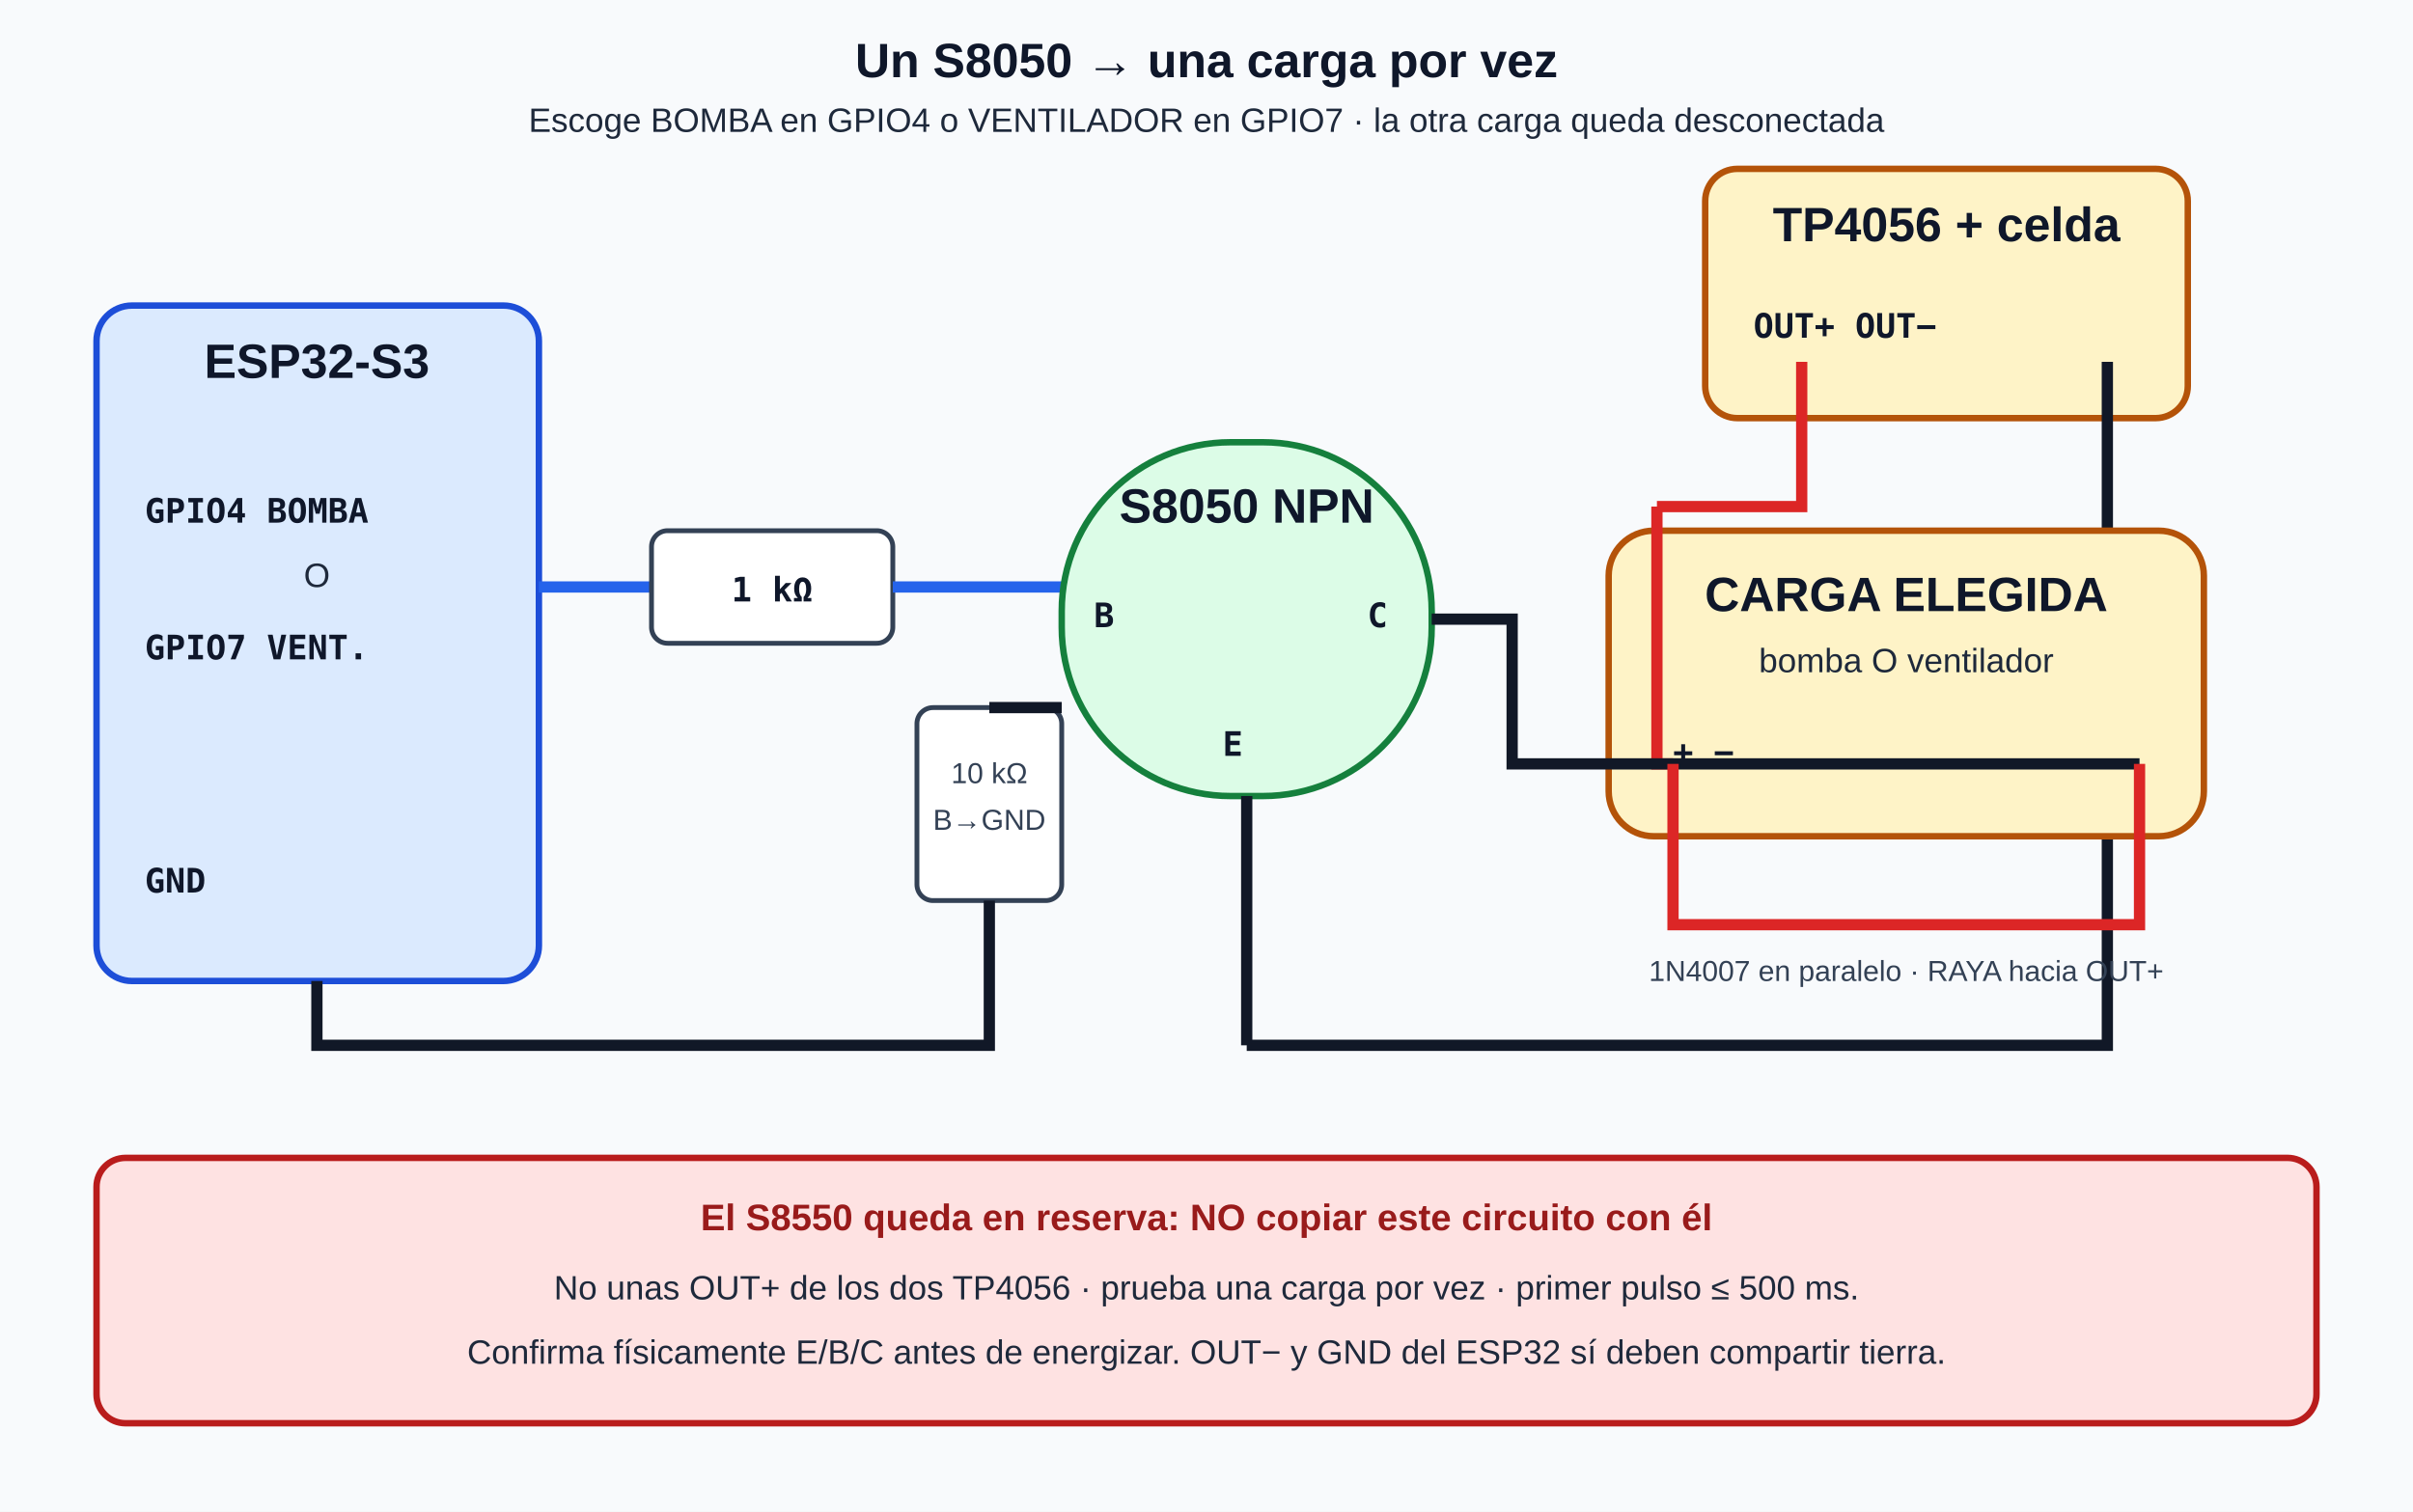
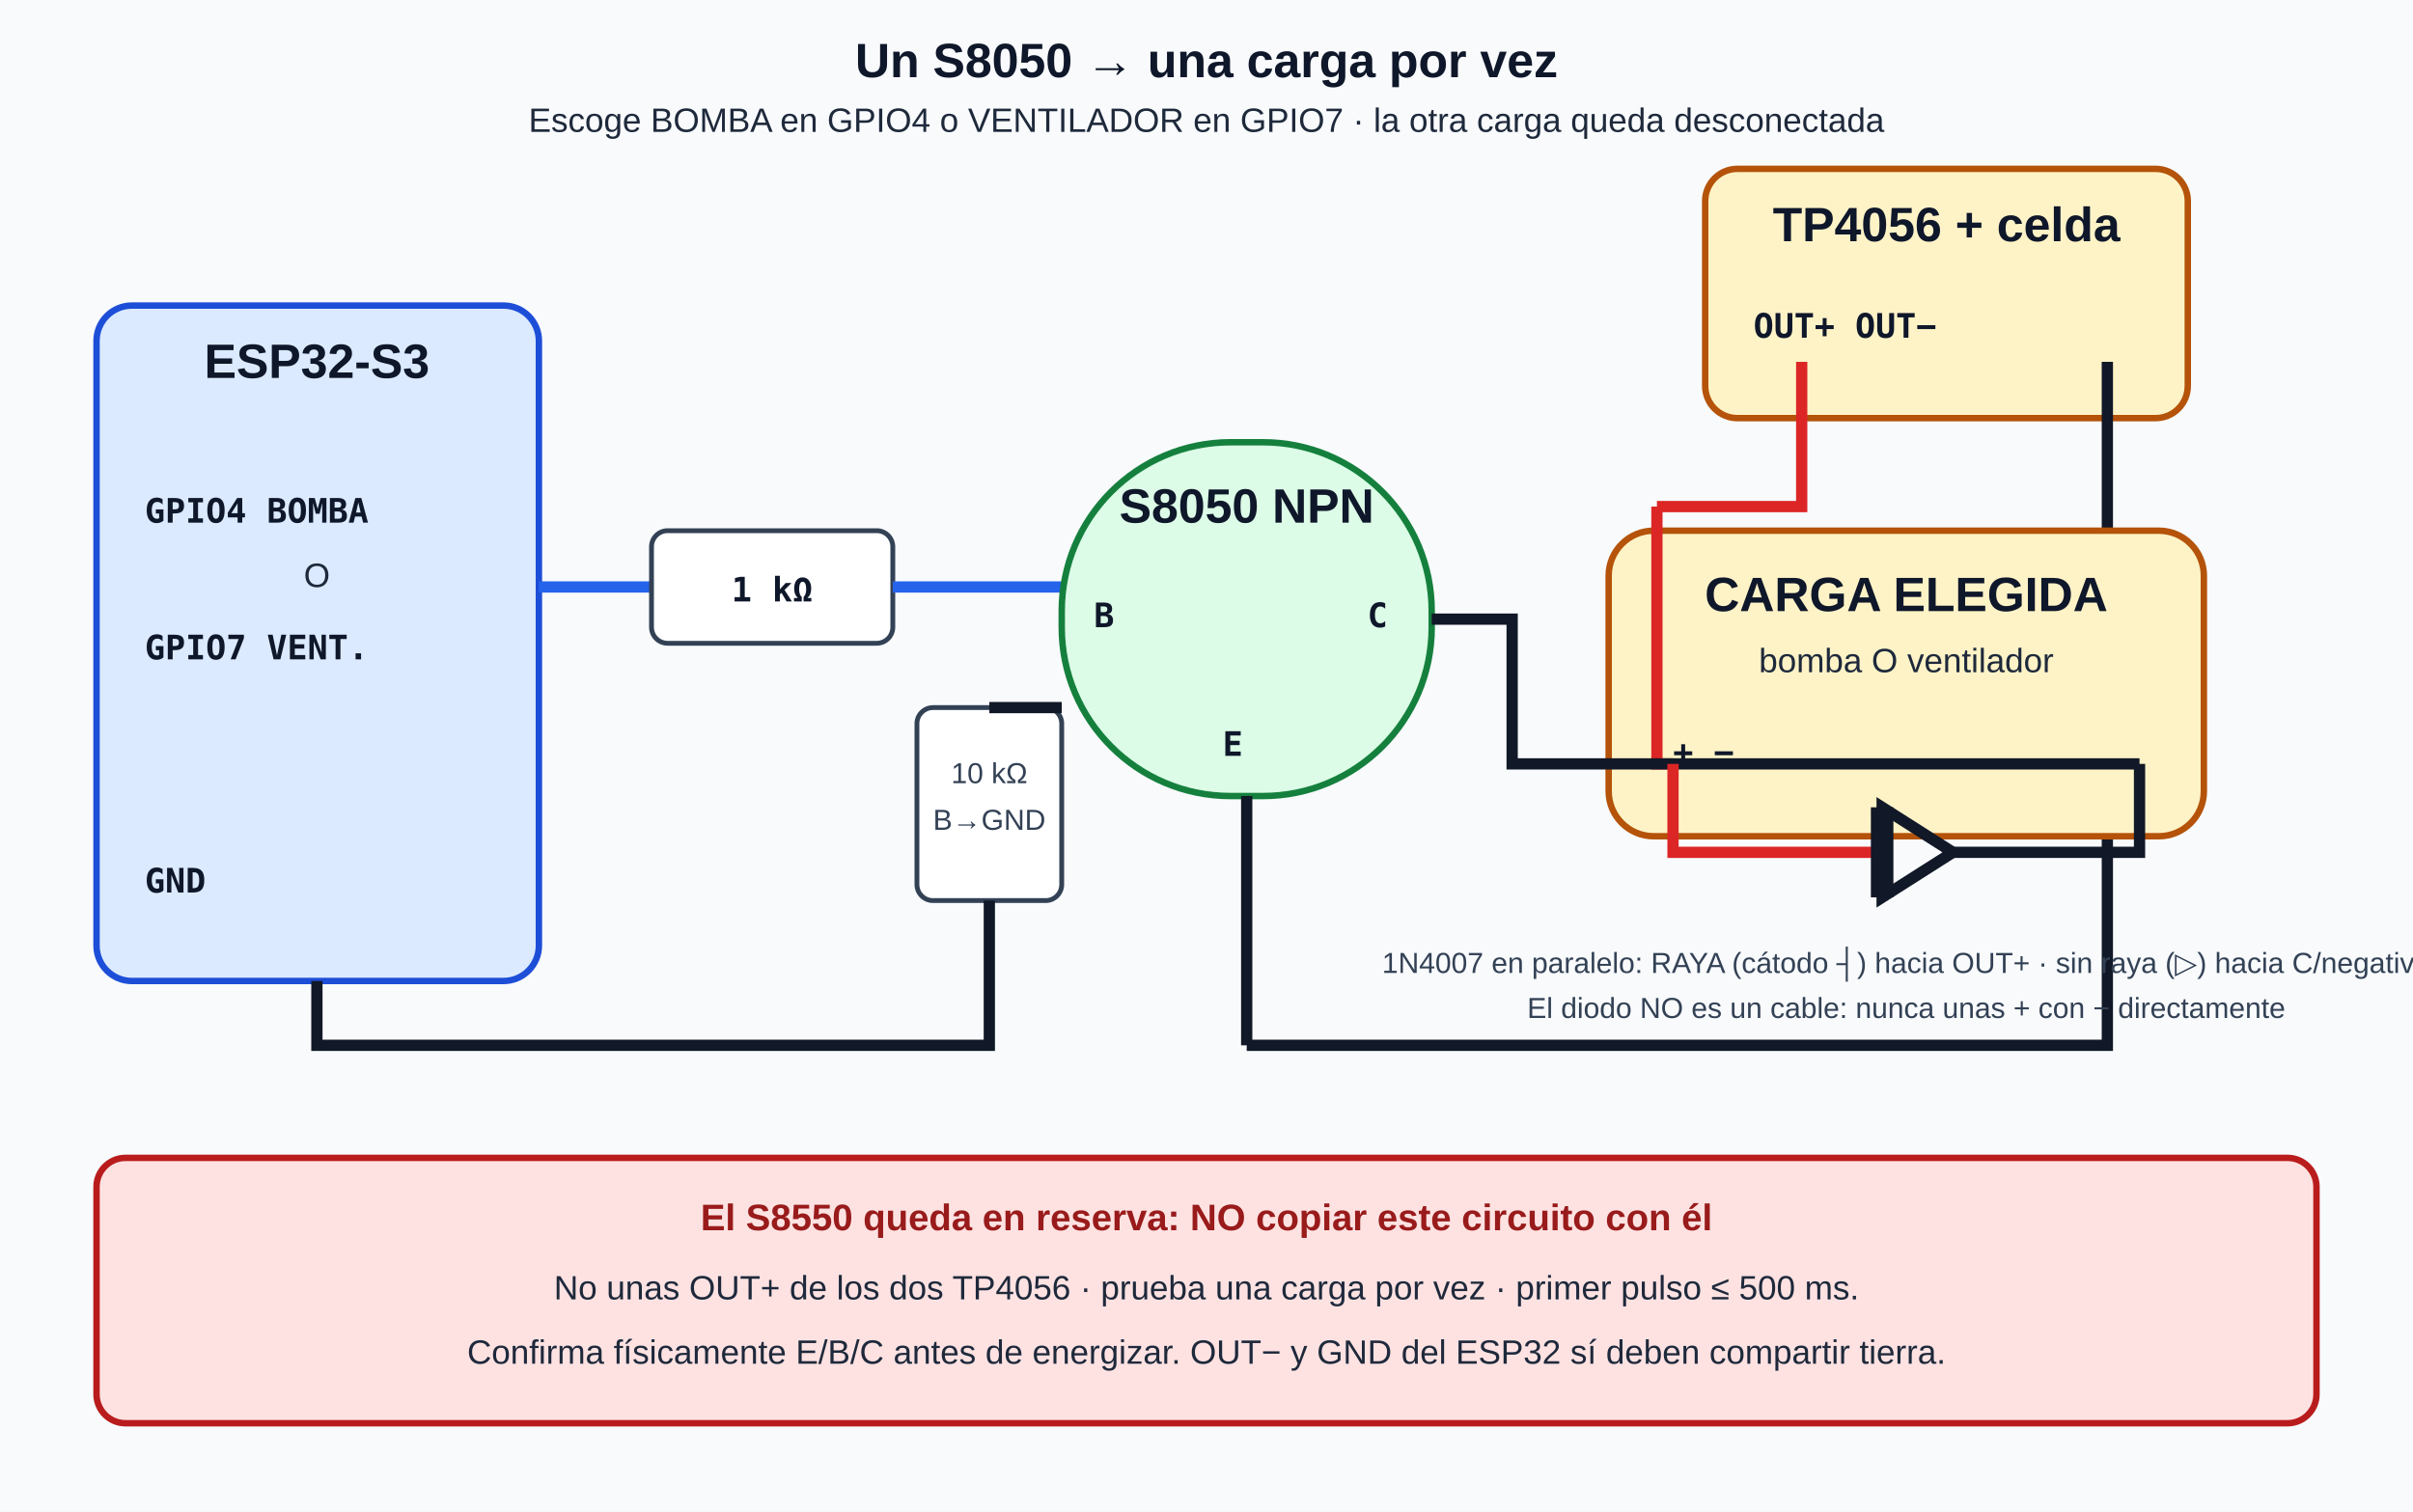
<svg xmlns="http://www.w3.org/2000/svg" width="1500" height="940" viewBox="0 0 1500 940">
  <style>
    .bg{fill:#f8fafc}.box{fill:#fff;stroke:#334155;stroke-width:3}.mcu{fill:#dbeafe;stroke:#1d4ed8;stroke-width:4}.power{fill:#fef3c7;stroke:#b45309;stroke-width:4}.tr{fill:#dcfce7;stroke:#15803d;stroke-width:4}.warn{fill:#fee2e2;stroke:#b91c1c;stroke-width:4}.h{font:700 30px Arial;fill:#0f172a}.t{font:21px Arial;fill:#1e293b}.pin{font:700 21px monospace;fill:#0f172a}.small{font:18px Arial;fill:#334155}.wire{fill:none;stroke-width:7}.red{stroke:#dc2626}.black{stroke:#111827}.blue{stroke:#2563eb}.danger{font:700 23px Arial;fill:#991b1b}
  </style>
  <rect class="bg" width="1500" height="940" />
  <text class="h" x="750" y="48" text-anchor="middle">Un S8050 → una carga por vez</text>
  <text class="t" x="750" y="82" text-anchor="middle">Escoge BOMBA en GPIO4 o VENTILADOR en GPIO7 · la otra carga queda desconectada</text>
  <rect class="mcu" x="60" y="190" width="275" height="420" rx="22" />
  <text class="h" x="197" y="235" text-anchor="middle">ESP32-S3</text>
  <text class="pin" x="90" y="325">GPIO4 BOMBA</text>
  <text class="t" x="197" y="365" text-anchor="middle">O</text>
  <text class="pin" x="90" y="410">GPIO7 VENT.</text>
  <text class="pin" x="90" y="555">GND</text>
  <path class="wire blue" d="M335 365 H405" />
  <rect class="box" x="405" y="330" width="150" height="70" rx="10" />
  <text class="pin" x="480" y="374" text-anchor="middle">1 kΩ</text>
  <path class="wire blue" d="M555 365 H660" />
  <rect class="tr" x="660" y="275" width="230" height="220" rx="105" />
  <text class="h" x="775" y="325" text-anchor="middle">S8050 NPN</text>
  <text class="pin" x="680" y="390">B</text>
  <text class="pin" x="760" y="470">E</text>
  <text class="pin" x="850" y="390">C</text>
  <rect class="box" x="570" y="440" width="90" height="120" rx="10" />
  <text class="small" x="615" y="487" text-anchor="middle">10 kΩ</text>
  <text class="small" x="615" y="516" text-anchor="middle">B→GND</text>
  <path class="wire black" d="M660 440 H615 M615 560 V650 H197 V610" />
  <path class="wire black" d="M775 495 V650" />
  <rect class="power" x="1060" y="105" width="300" height="155" rx="20" />
  <text class="h" x="1210" y="150" text-anchor="middle">TP4056 + celda</text>
  <text class="pin" x="1090" y="210">OUT+       OUT−</text>
  <path class="wire red" d="M1120 225 V315 H1030" />
  <path class="wire black" d="M1310 225 V650 H775" />
  <rect class="power" x="1000" y="330" width="370" height="190" rx="28" />
  <text class="h" x="1185" y="380" text-anchor="middle">CARGA ELEGIDA</text>
  <text class="t" x="1185" y="418" text-anchor="middle">bomba O ventilador</text>
  <text class="pin" x="1040" y="475">+                 −</text>
  <path class="wire red" d="M1030 315 V475 H1040" />
  <path class="wire black" d="M890 385 H940 V475 H1330" />
-   <path class="wire red" d="M1040 475 V575 H1330 V475" />
-   <text class="small" x="1185" y="610" text-anchor="middle">1N4007 en paralelo · RAYA hacia OUT+</text>
+   <path class="wire red" d="M1040 475 V530 H1170" />
+   <line x1="1170" y1="502" x2="1170" y2="558" stroke="#111827" stroke-width="14" />
+   <polygon points="1170,502 1170,558 1214,530" fill="none" stroke="#111827" stroke-width="7" />
+   <path class="wire black" d="M1214 530 H1330 V475" />
+   <text class="small" x="1185" y="605" text-anchor="middle">1N4007 en paralelo: RAYA (cátodo ┤) hacia OUT+ · sin raya (▷) hacia C/negativo</text>
+   <text class="small" x="1185" y="633" text-anchor="middle">El diodo NO es un cable: nunca unas + con − directamente</text>
  <rect class="warn" x="60" y="720" width="1380" height="165" rx="18" />
  <text class="danger" x="750" y="765" text-anchor="middle">El S8550 queda en reserva: NO copiar este circuito con él</text>
  <text class="t" x="750" y="808" text-anchor="middle">No unas OUT+ de los dos TP4056 · prueba una carga por vez · primer pulso ≤ 500 ms.</text>
  <text class="t" x="750" y="848" text-anchor="middle">Confirma físicamente E/B/C antes de energizar. OUT− y GND del ESP32 sí deben compartir tierra.</text>
</svg>
